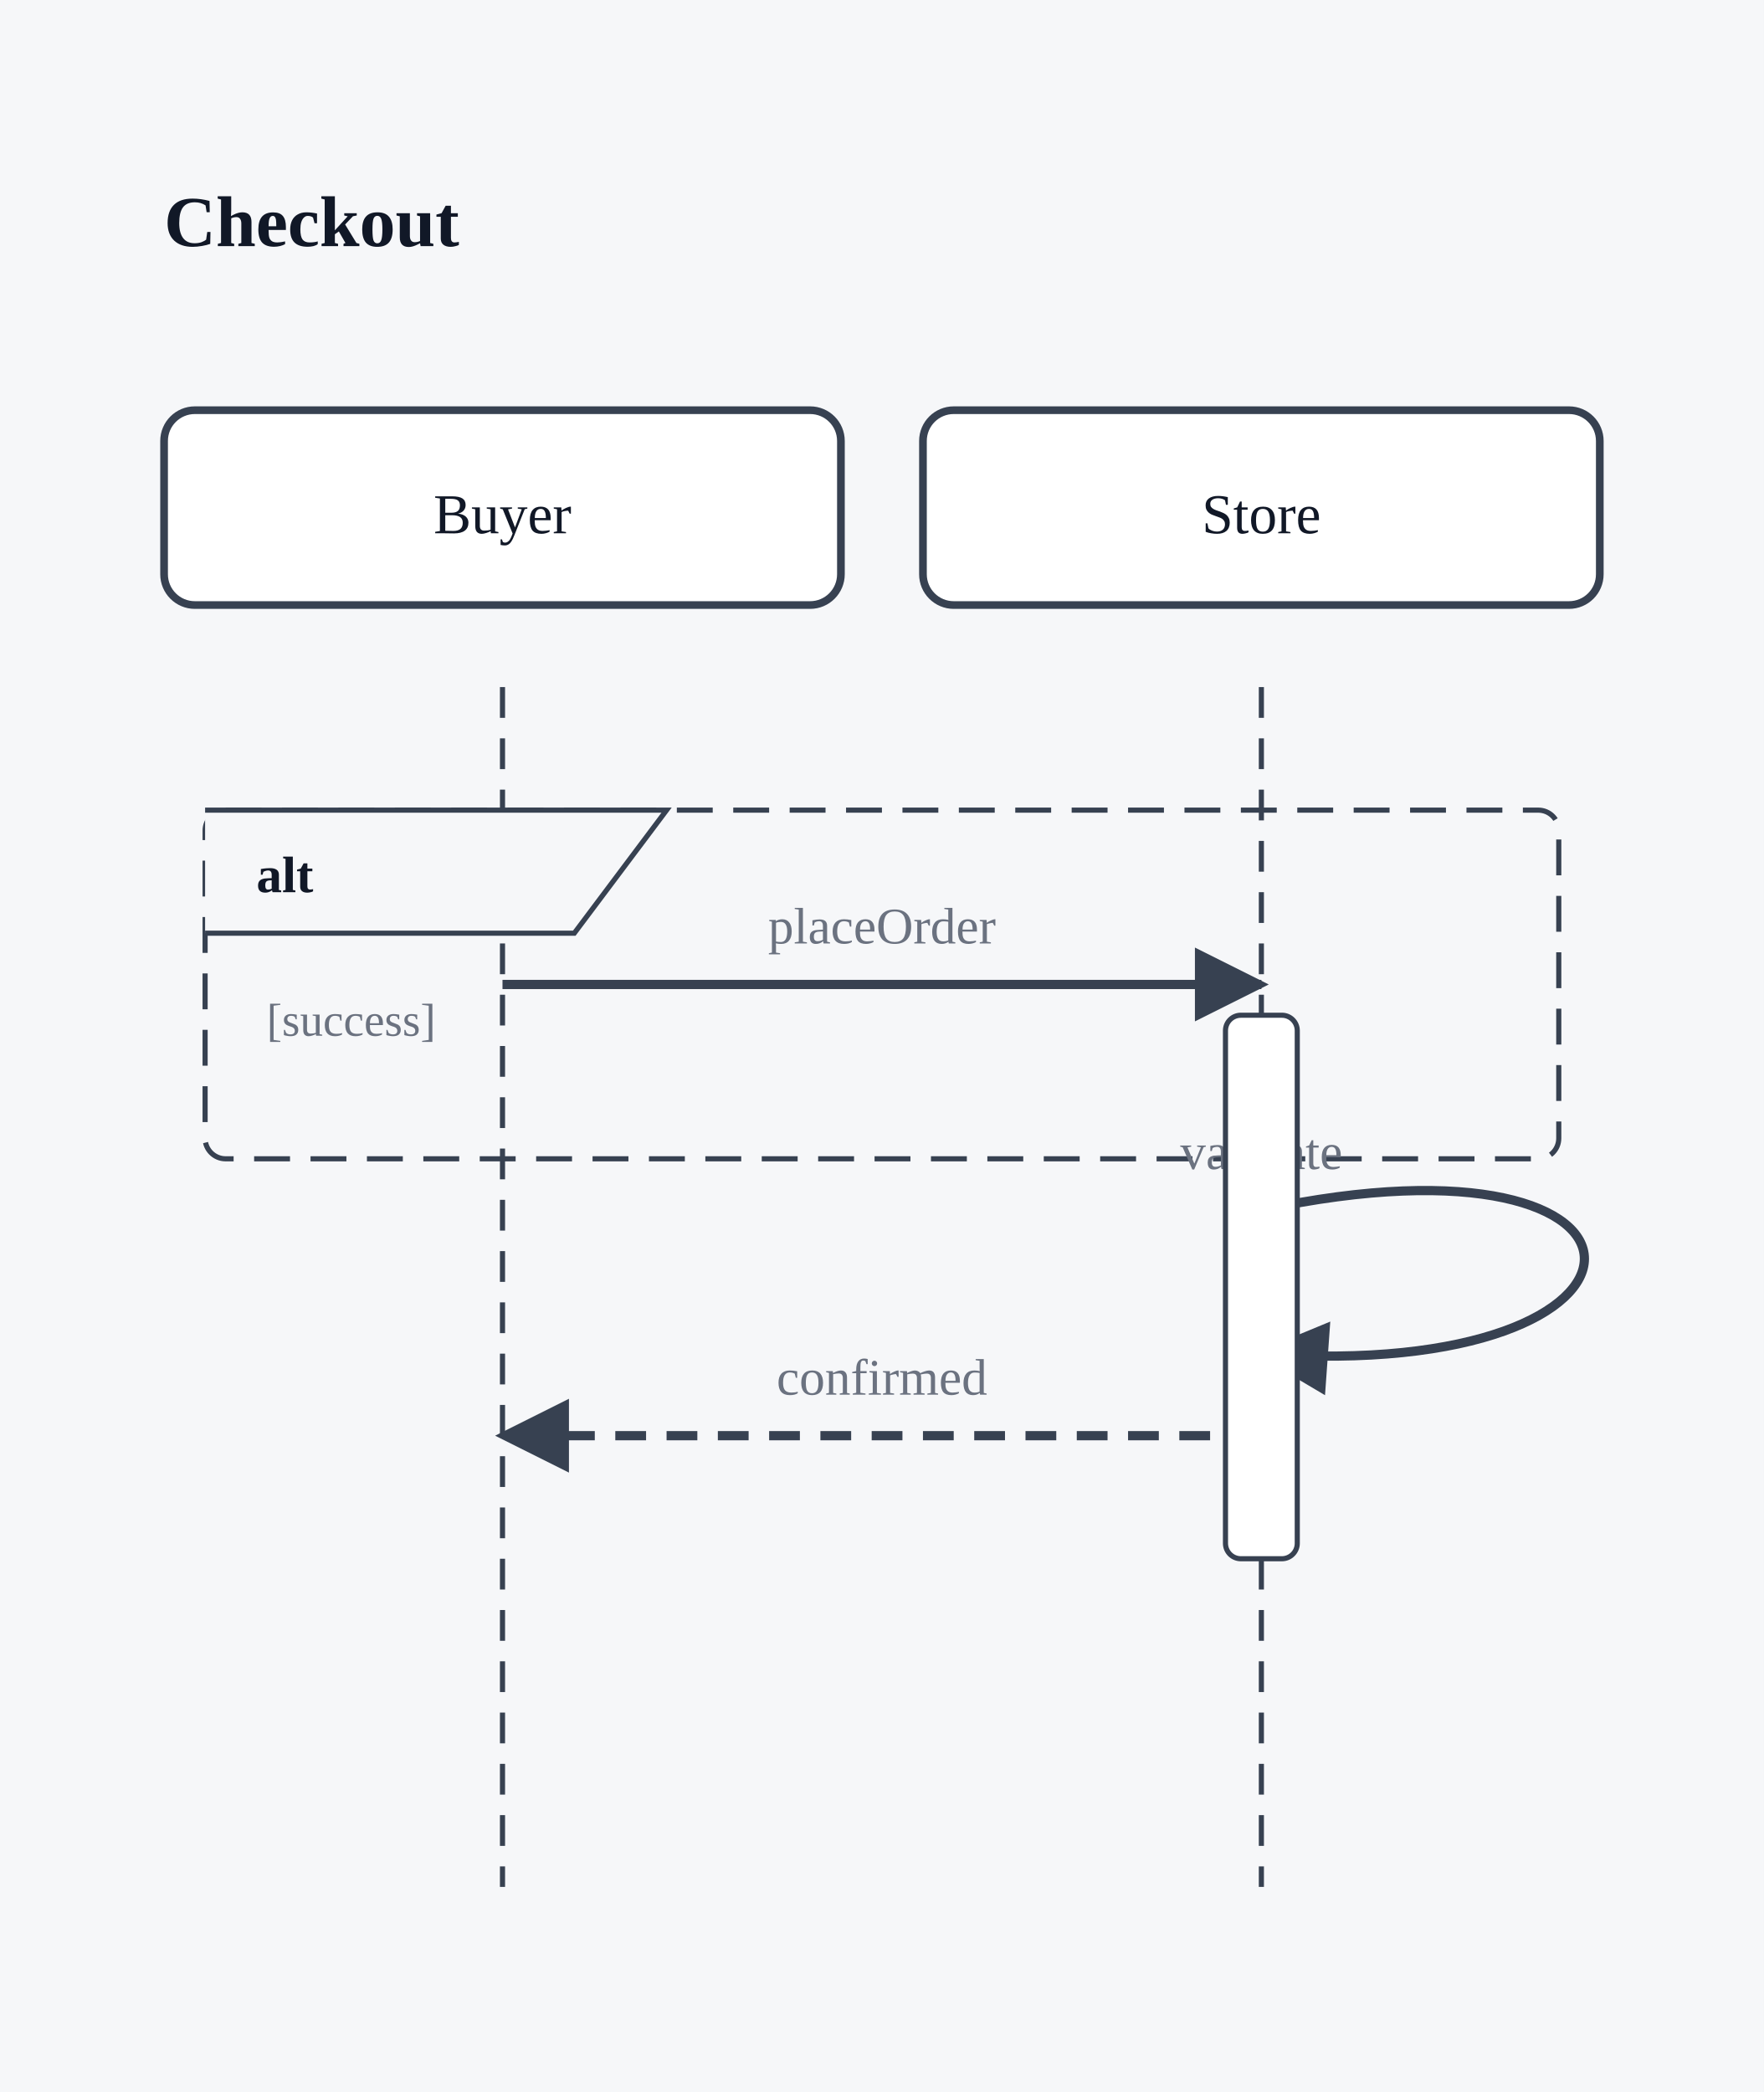
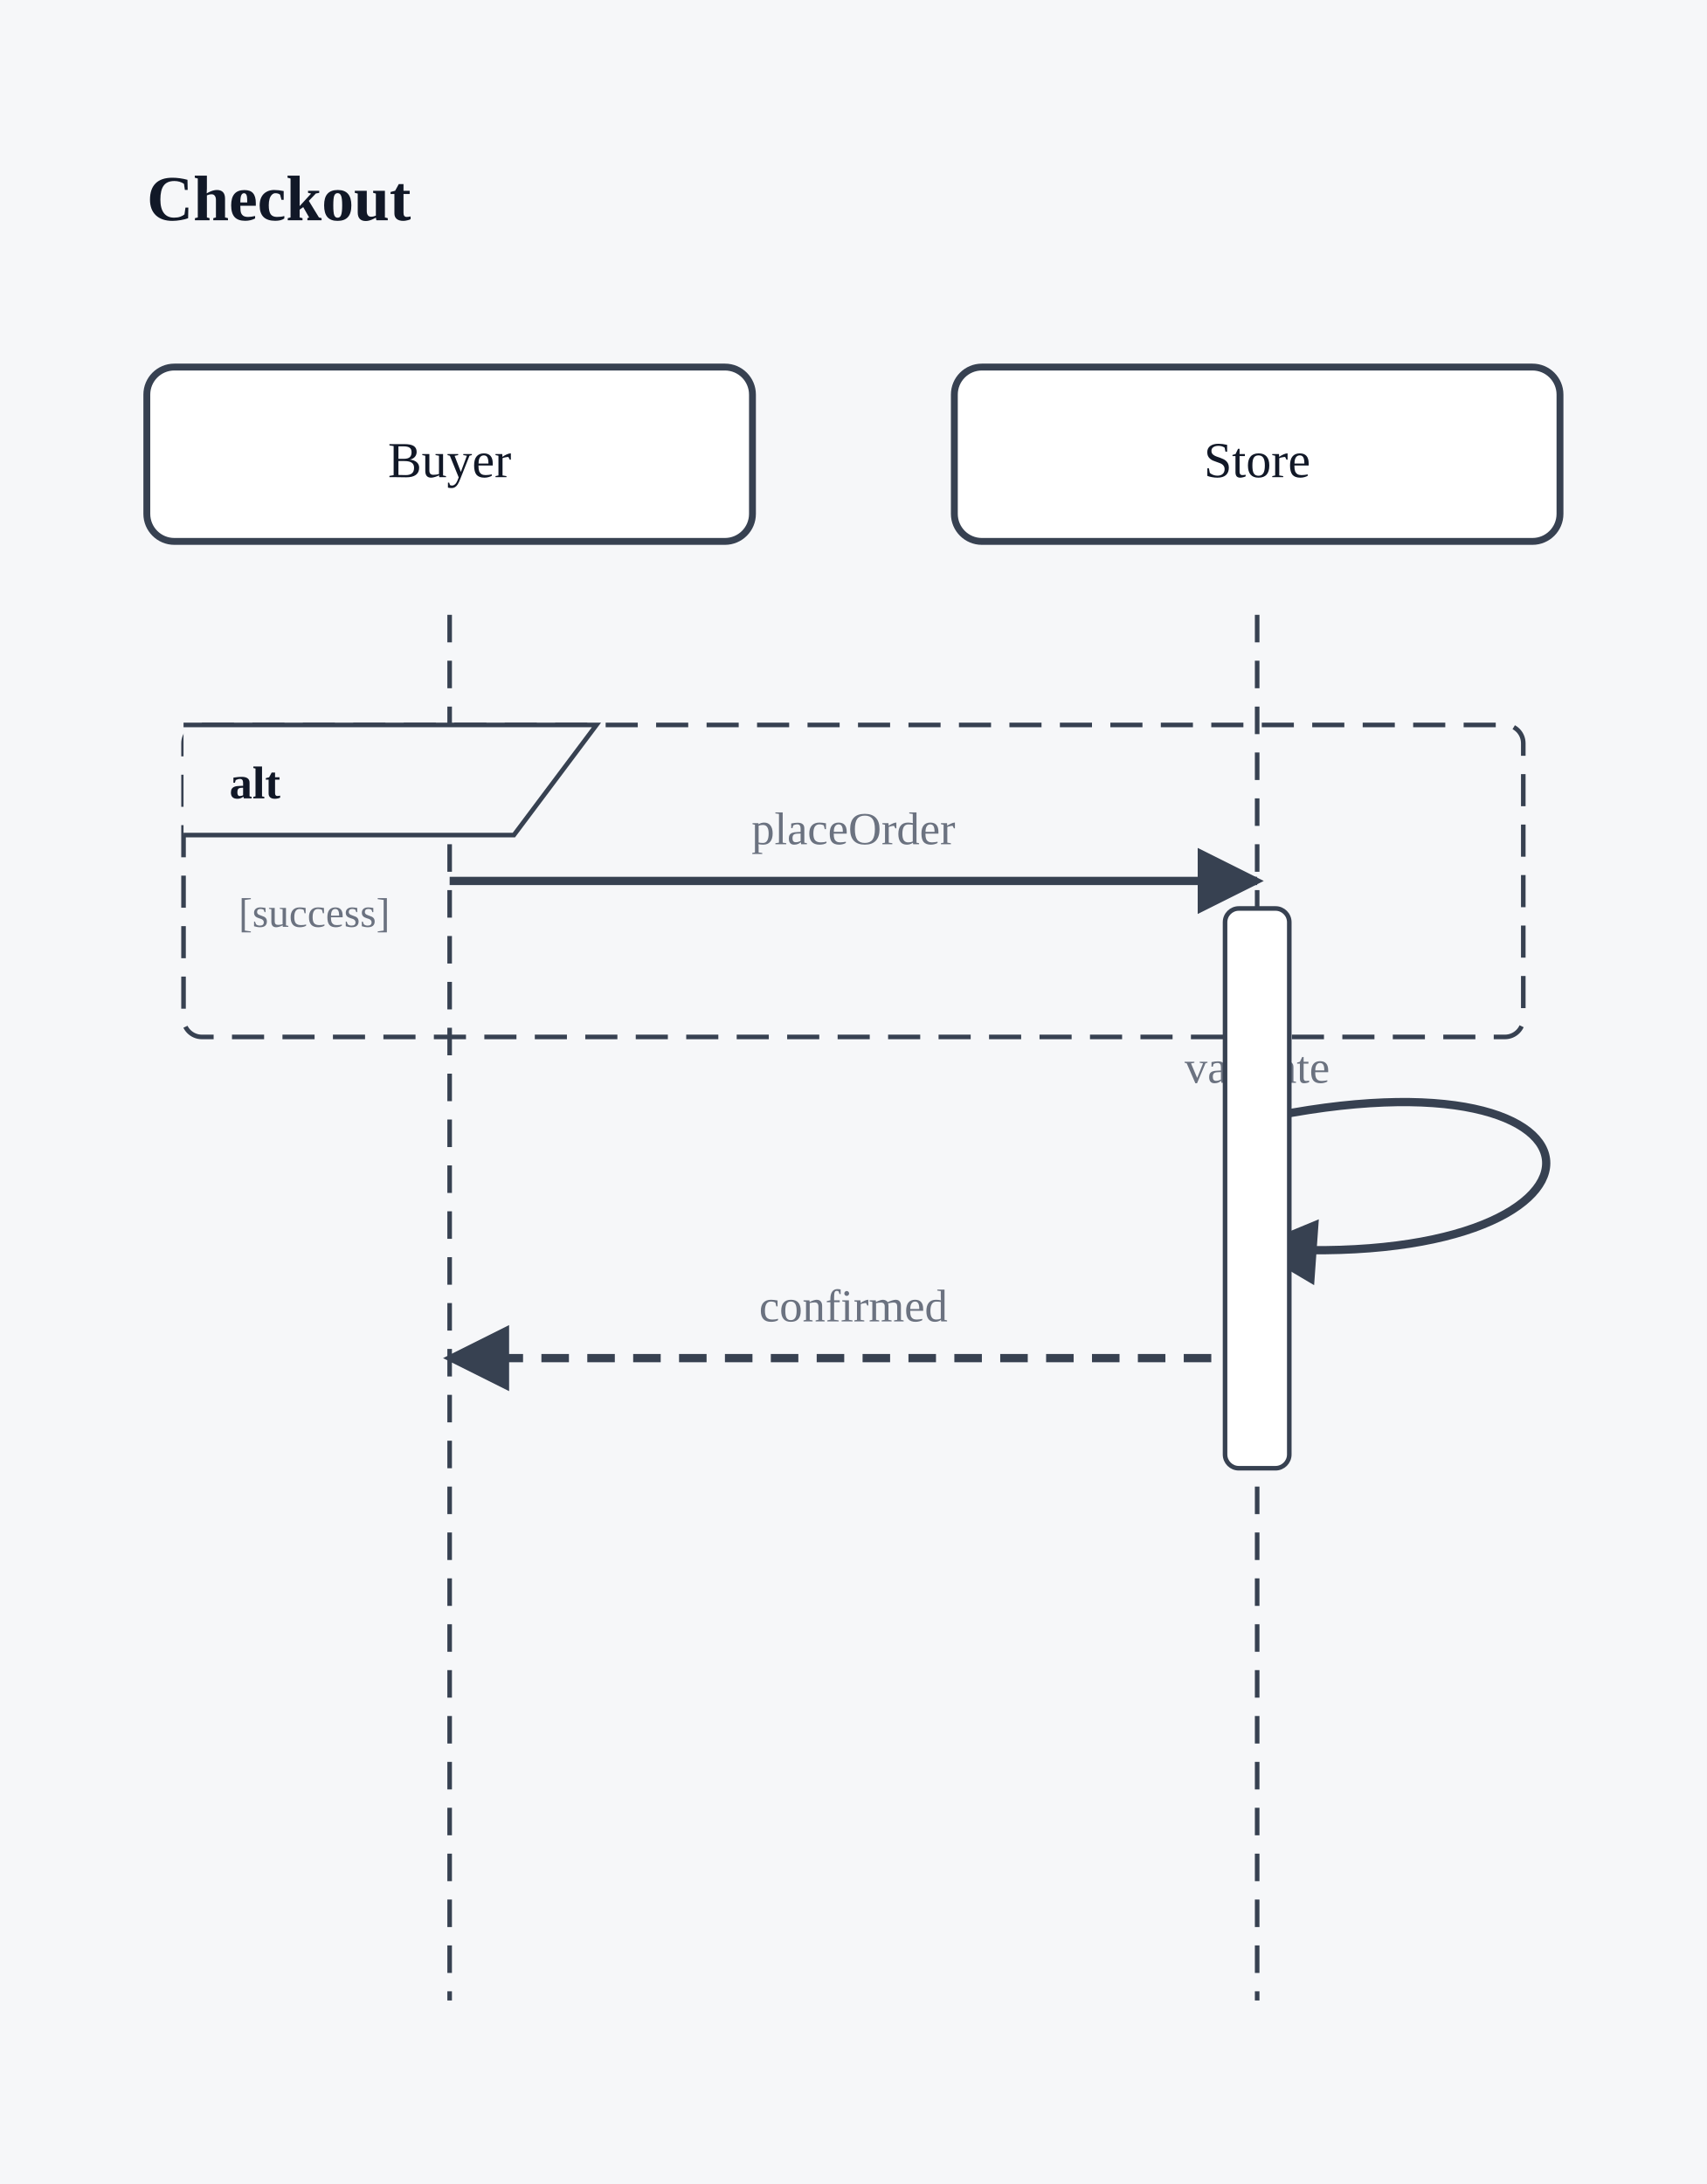
- <svg xmlns="http://www.w3.org/2000/svg" class="sysml-viz-svg" width="100%" height="100%" viewBox="402 -16 344 408" role="img" aria-label="Checkout" data-color-scheme="light" style="touch-action: none; cursor: grab;">
-   <rect class="viz-bg" x="402" y="-16" width="344" height="408" fill="#f6f7f9" />
+ <svg xmlns="http://www.w3.org/2000/svg" class="sysml-viz-svg" width="100%" height="100%" viewBox="388 -16 372 476" role="img" aria-label="Checkout" data-color-scheme="light" style="touch-action: none; cursor: grab;">
+   <rect class="viz-bg" x="388" y="-16" width="372" height="476" fill="#f6f7f9" />
  <defs>
    <marker id="viz-arrow" markerWidth="10" markerHeight="10" refX="9" refY="3" orient="auto" markerUnits="strokeWidth">
      <path d="M0,0 L0,6 L9,3 z" fill="#374151" />
    </marker>
    <marker id="general-d3-arrow" viewBox="0 -5 10 10" refX="8" refY="0" markerWidth="5" markerHeight="5" orient="auto">
      <path d="M0,-4L10,0L0,4" style="fill: #374151;" />
    </marker>
    <marker id="general-d3-arrow-open" viewBox="0 -5 10 10" refX="9" refY="0" markerWidth="8" markerHeight="8" orient="auto">
      <path d="M0,-4L10,0L0,4" style="fill: none; stroke: #374151; stroke-width: 1.3;" />
    </marker>
    <marker id="general-d3-specializes" viewBox="0 -6 12 12" refX="11" refY="0" markerWidth="8" markerHeight="8" orient="auto">
      <path d="M0,0L10,-4L10,4Z" style="fill: #ffffff; stroke: #374151; stroke-width: 1.2;" />
    </marker>
    <marker id="general-d3-defined-by" viewBox="-8 -6 20 12" refX="11" refY="0" markerWidth="13.5" markerHeight="8" orient="auto">
      <path d="M1,-4.5L11,0L1,4.5Z" style="fill: #ffffff; stroke: #374151; stroke-width: 1.2;" />
      <circle cx="-2.5" cy="-3" r="1.2" style="fill: #374151;" />
      <circle cx="-2.5" cy="3" r="1.2" style="fill: #374151;" />
    </marker>
    <marker id="general-d3-subsets" viewBox="0 -6 12 12" refX="11" refY="0" markerWidth="8" markerHeight="8" orient="auto">
      <path d="M1,-4.5L11,0L1,4.5Z" style="fill: #ffffff; stroke: #374151; stroke-width: 1.2;" />
    </marker>
    <marker id="general-d3-diamond" viewBox="0 -6 12 12" refX="2" refY="0" markerWidth="7" markerHeight="7" orient="auto">
      <path d="M0,0L5,-4L10,0L5,4Z" style="fill: #374151;" />
    </marker>
    <marker id="ibd-connection-dot" viewBox="-5 -5 10 10" refX="0" refY="0" markerWidth="5" markerHeight="5" orient="auto">
      <circle r="3" style="fill: #ffffff; stroke: #374151; stroke-width: 1.5;" />
    </marker>
    <marker id="ibd-flow-arrow" viewBox="0 -5 10 10" refX="10" refY="0" markerWidth="8" markerHeight="8" orient="auto">
      <path d="M0,-4L10,0L0,4Z" style="fill: #374151;" />
    </marker>
    <marker id="ibd-interface-arrow" viewBox="0 -5 10 10" refX="10" refY="0" markerWidth="8" markerHeight="8" orient="auto">
      <path d="M0,-4L10,0L0,4Z" style="fill: none; stroke: #374151; stroke-width: 1.5;" />
    </marker>
    <marker id="sequence-arrow-sync" viewBox="0 -5 10 10" refX="9" refY="0" markerWidth="8" markerHeight="8" orient="auto">
      <path d="M0,-5L10,0L0,5" style="fill: #374151;" />
    </marker>
  </defs>
  <style class="sysml-node-chrome-style">.sysml-disclosure { cursor: pointer; outline: none; }
.sysml-disclosure .sysml-disclosure-box,
.sysml-disclosure .sysml-disclosure-glyph { pointer-events: none; }
.sysml-disclosure:hover .sysml-disclosure-target { fill: #e5e7eb !important; fill-opacity: 0.55; }
.sysml-disclosure:hover .sysml-disclosure-box { fill: #e5e7eb; stroke: #374151; }
.sysml-disclosure:focus-visible .sysml-disclosure-target { stroke: #2563eb; stroke-width: 2px; fill: #e5e7eb !important; fill-opacity: 0.35; }
.sysml-disclosure:focus-visible .sysml-disclosure-box { stroke: #2563eb; }
.sysml-compartment-label text { user-select: none; }
.viz-node text { user-select: none; }</style>
  <g class="viz-root">
-     <text x="434" y="32" text-anchor="start" style="font-size: 14px; font-weight: 700; fill: #111827;">Checkout</text>
+     <text x="420" y="32" text-anchor="start" style="font-size: 14px; font-weight: 700; fill: #111827;">Checkout</text>
    <g class="sequence-lifelines">
      <g class="sequence-lifeline" data-node-id="buyer" style="cursor: ;">
-         <rect class="node-background" data-original-stroke="#374151" data-original-width="1.5px" x="434" y="64" width="132" height="38" rx="6" style="fill: #ffffff; stroke: #374151; stroke-width: 1.5px;" />
-         <text x="500" y="88" text-anchor="middle" style="font-size: 11px; fill: #111827;">Buyer</text>
-         <line x1="500" y1="118" x2="500" y2="352" style="stroke: #374151; stroke-dasharray: 6,4;" />
+         <rect class="node-background" data-original-stroke="#374151" data-original-width="1.5px" x="420" y="64" width="132" height="38" rx="6" style="fill: #ffffff; stroke: #374151; stroke-width: 1.5px;" />
+         <text x="486" y="88" text-anchor="middle" style="font-size: 11px; fill: #111827;">Buyer</text>
+         <line x1="486" y1="118" x2="486" y2="420" style="stroke: #374151; stroke-dasharray: 6,4;" />
      </g>
      <g class="sequence-lifeline" data-node-id="store" style="cursor: ;">
-         <rect class="node-background" data-original-stroke="#374151" data-original-width="1.5px" x="582" y="64" width="132" height="38" rx="6" style="fill: #ffffff; stroke: #374151; stroke-width: 1.5px;" />
-         <text x="648" y="88" text-anchor="middle" style="font-size: 11px; fill: #111827;">Store</text>
-         <line x1="648" y1="118" x2="648" y2="352" style="stroke: #374151; stroke-dasharray: 6,4;" />
+         <rect class="node-background" data-original-stroke="#374151" data-original-width="1.5px" x="596" y="64" width="132" height="38" rx="6" style="fill: #ffffff; stroke: #374151; stroke-width: 1.5px;" />
+         <text x="662" y="88" text-anchor="middle" style="font-size: 11px; fill: #111827;">Store</text>
+         <line x1="662" y1="118" x2="662" y2="420" style="stroke: #374151; stroke-dasharray: 6,4;" />
      </g>
    </g>
    <g class="sequence-fragments">
      <g class="sequence-fragment sequence-fragment-alt">
-         <rect x="442" y="142" width="264" height="68" rx="4" style="fill: none; stroke: #374151; stroke-dasharray: 7,4;" />
-         <path d="M442,166 L514,166 L532,142 L442,142" style="fill: #f6f7f9; stroke: #374151;" />
-         <text x="452" y="158" style="font-size: 10px; font-weight: 700; fill: #111827;">alt</text>
-         <text class="sequence-fragment-guard" x="454" y="186" style="font-size: 9px; fill: #6b7280;">[success]</text>
+         <rect x="428" y="142" width="292" height="68" rx="4" style="fill: none; stroke: #374151; stroke-dasharray: 7,4;" />
+         <path d="M428,166 L500,166 L518,142 L428,142" style="fill: #f6f7f9; stroke: #374151;" />
+         <text x="438" y="158" style="font-size: 10px; font-weight: 700; fill: #111827;">alt</text>
+         <text class="sequence-fragment-guard" x="440" y="186" style="font-size: 9px; fill: #6b7280;">[success]</text>
      </g>
    </g>
    <g class="sequence-messages">
-       <line class="sequence-message" x1="500" y1="176" x2="648" y2="176" data-edge-id="m1" data-base-stroke-width="1.8" style="stroke: #374151; stroke-width: 1.8px; stroke-dasharray: none; marker-end: url(#sequence-arrow-sync);" />
-       <line class="viz-edge-hit-target" data-tooltip-kind="edge" data-tooltip-id="m1" x1="500" y1="176" x2="648" y2="176" style="stroke: transparent; stroke-width: 12px; pointer-events: stroke;" />
+       <line class="sequence-message" x1="486" y1="176" x2="662" y2="176" data-edge-id="m1" data-base-stroke-width="1.8" style="stroke: #374151; stroke-width: 1.8px; stroke-dasharray: none; marker-end: url(#sequence-arrow-sync);" />
+       <line class="viz-edge-hit-target" data-tooltip-kind="edge" data-tooltip-id="m1" x1="486" y1="176" x2="662" y2="176" style="stroke: transparent; stroke-width: 12px; pointer-events: stroke;" />
      <text x="574" y="168" text-anchor="middle" style="font-size: 10px; fill: #6b7280;">placeOrder</text>
-       <path class="sequence-message sequence-message-self" d="M648,220 C732,202 732,254 648,248" data-edge-id="m2" data-base-stroke-width="1.8" style="fill: none; stroke: #374151; stroke-width: 1.8px; stroke-dasharray: none; marker-end: url(#sequence-arrow-sync);" />
-       <path class="viz-edge-hit-target" data-tooltip-kind="edge" data-tooltip-id="m2" d="M648,220 C732,202 732,254 648,248" style="fill: none; stroke: transparent; stroke-width: 12px; pointer-events: stroke;" />
-       <text x="648" y="212" text-anchor="middle" style="font-size: 10px; fill: #6b7280;">validate</text>
-       <line class="sequence-message sequence-message-return" x1="648" y1="264" x2="500" y2="264" data-edge-id="m3" data-base-stroke-width="1.8" style="stroke: #374151; stroke-width: 1.8px; stroke-dasharray: 6,4; marker-end: url(#sequence-arrow-sync);" />
-       <line class="viz-edge-hit-target" data-tooltip-kind="edge" data-tooltip-id="m3" x1="648" y1="264" x2="500" y2="264" style="stroke: transparent; stroke-width: 12px; pointer-events: stroke;" />
-       <text x="574" y="256" text-anchor="middle" style="font-size: 10px; fill: #6b7280;">confirmed</text>
+       <path class="sequence-message sequence-message-self" d="M662,228 C746,210 746,262 662,256" data-edge-id="m2" data-base-stroke-width="1.8" style="fill: none; stroke: #374151; stroke-width: 1.8px; stroke-dasharray: none; marker-end: url(#sequence-arrow-sync);" />
+       <path class="viz-edge-hit-target" data-tooltip-kind="edge" data-tooltip-id="m2" d="M662,228 C746,210 746,262 662,256" style="fill: none; stroke: transparent; stroke-width: 12px; pointer-events: stroke;" />
+       <text x="662" y="220" text-anchor="middle" style="font-size: 10px; fill: #6b7280;">validate</text>
+       <line class="sequence-message sequence-message-return" x1="662" y1="280" x2="486" y2="280" data-edge-id="m3" data-base-stroke-width="1.8" style="stroke: #374151; stroke-width: 1.8px; stroke-dasharray: 6,4; marker-end: url(#sequence-arrow-sync);" />
+       <line class="viz-edge-hit-target" data-tooltip-kind="edge" data-tooltip-id="m3" x1="662" y1="280" x2="486" y2="280" style="stroke: transparent; stroke-width: 12px; pointer-events: stroke;" />
+       <text x="574" y="272" text-anchor="middle" style="font-size: 10px; fill: #6b7280;">confirmed</text>
    </g>
    <g class="sequence-activations">
-       <rect class="sequence-activation" x="641" y="182" width="14" height="106" rx="3" style="fill: #ffffff; stroke: #374151; stroke-width: 1px;" />
+       <rect class="sequence-activation" x="655" y="182" width="14" height="122" rx="3" style="fill: #ffffff; stroke: #374151; stroke-width: 1px;" />
    </g>
  </g>
</svg>
